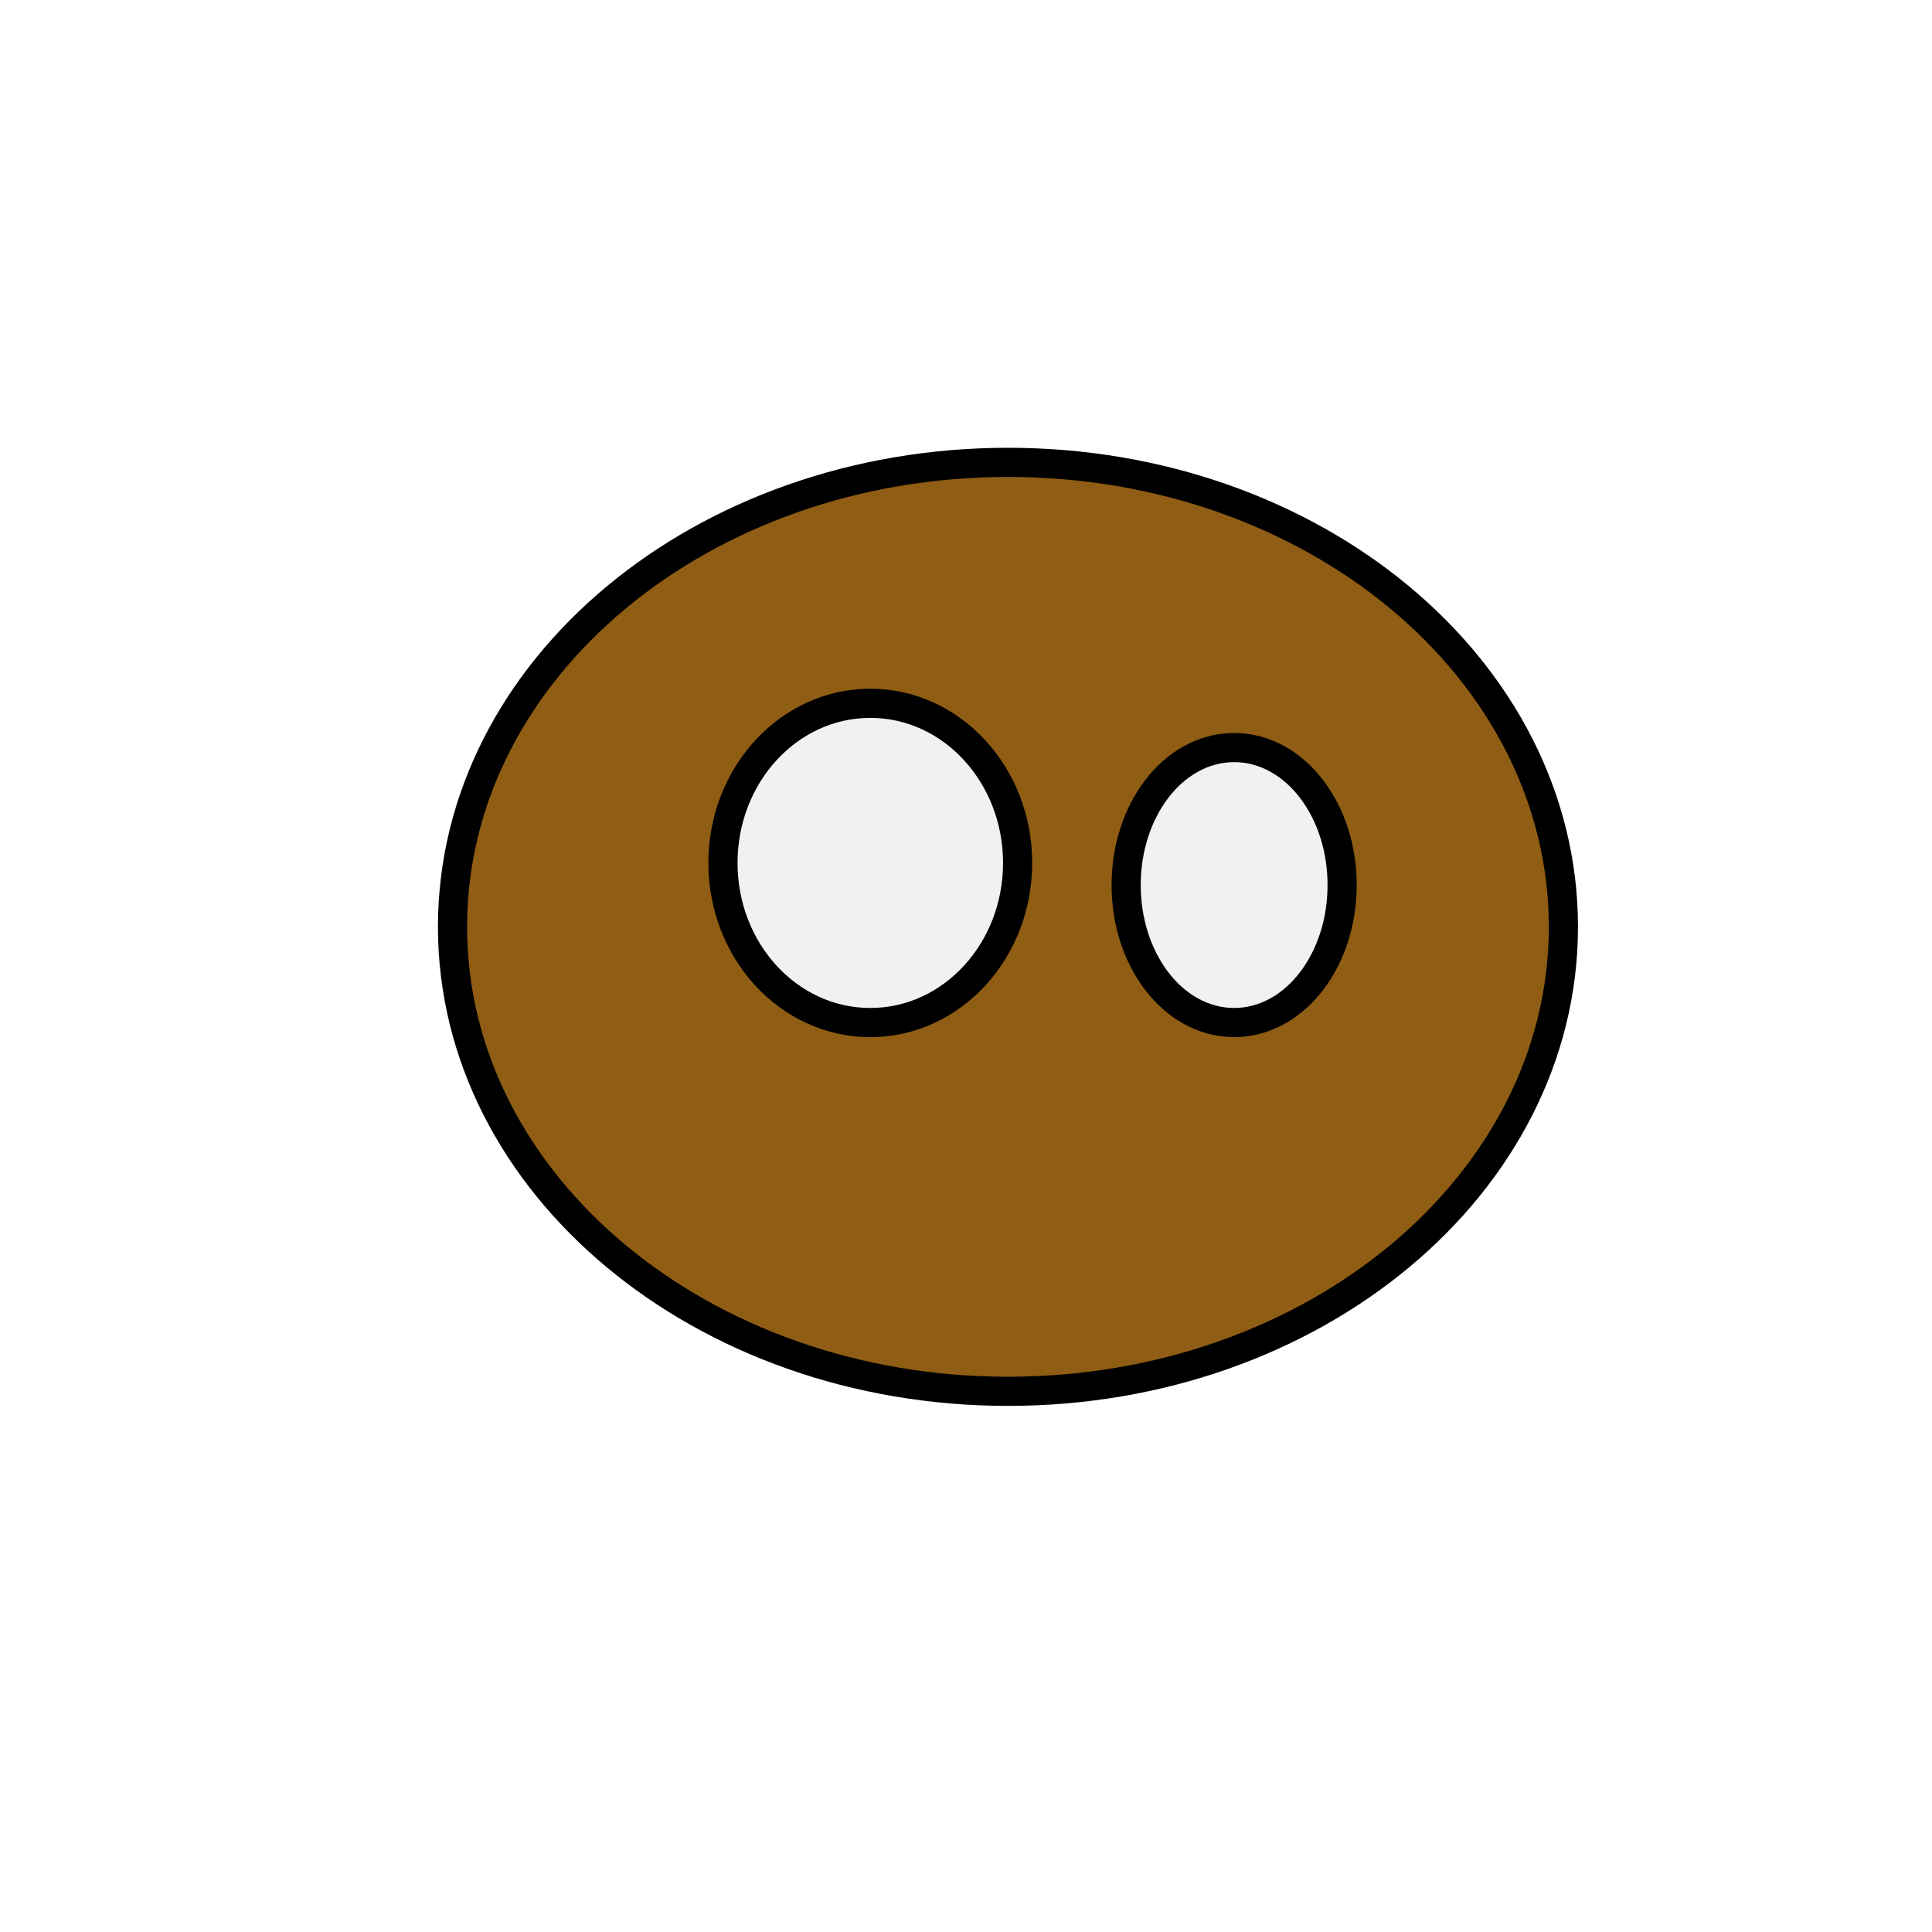
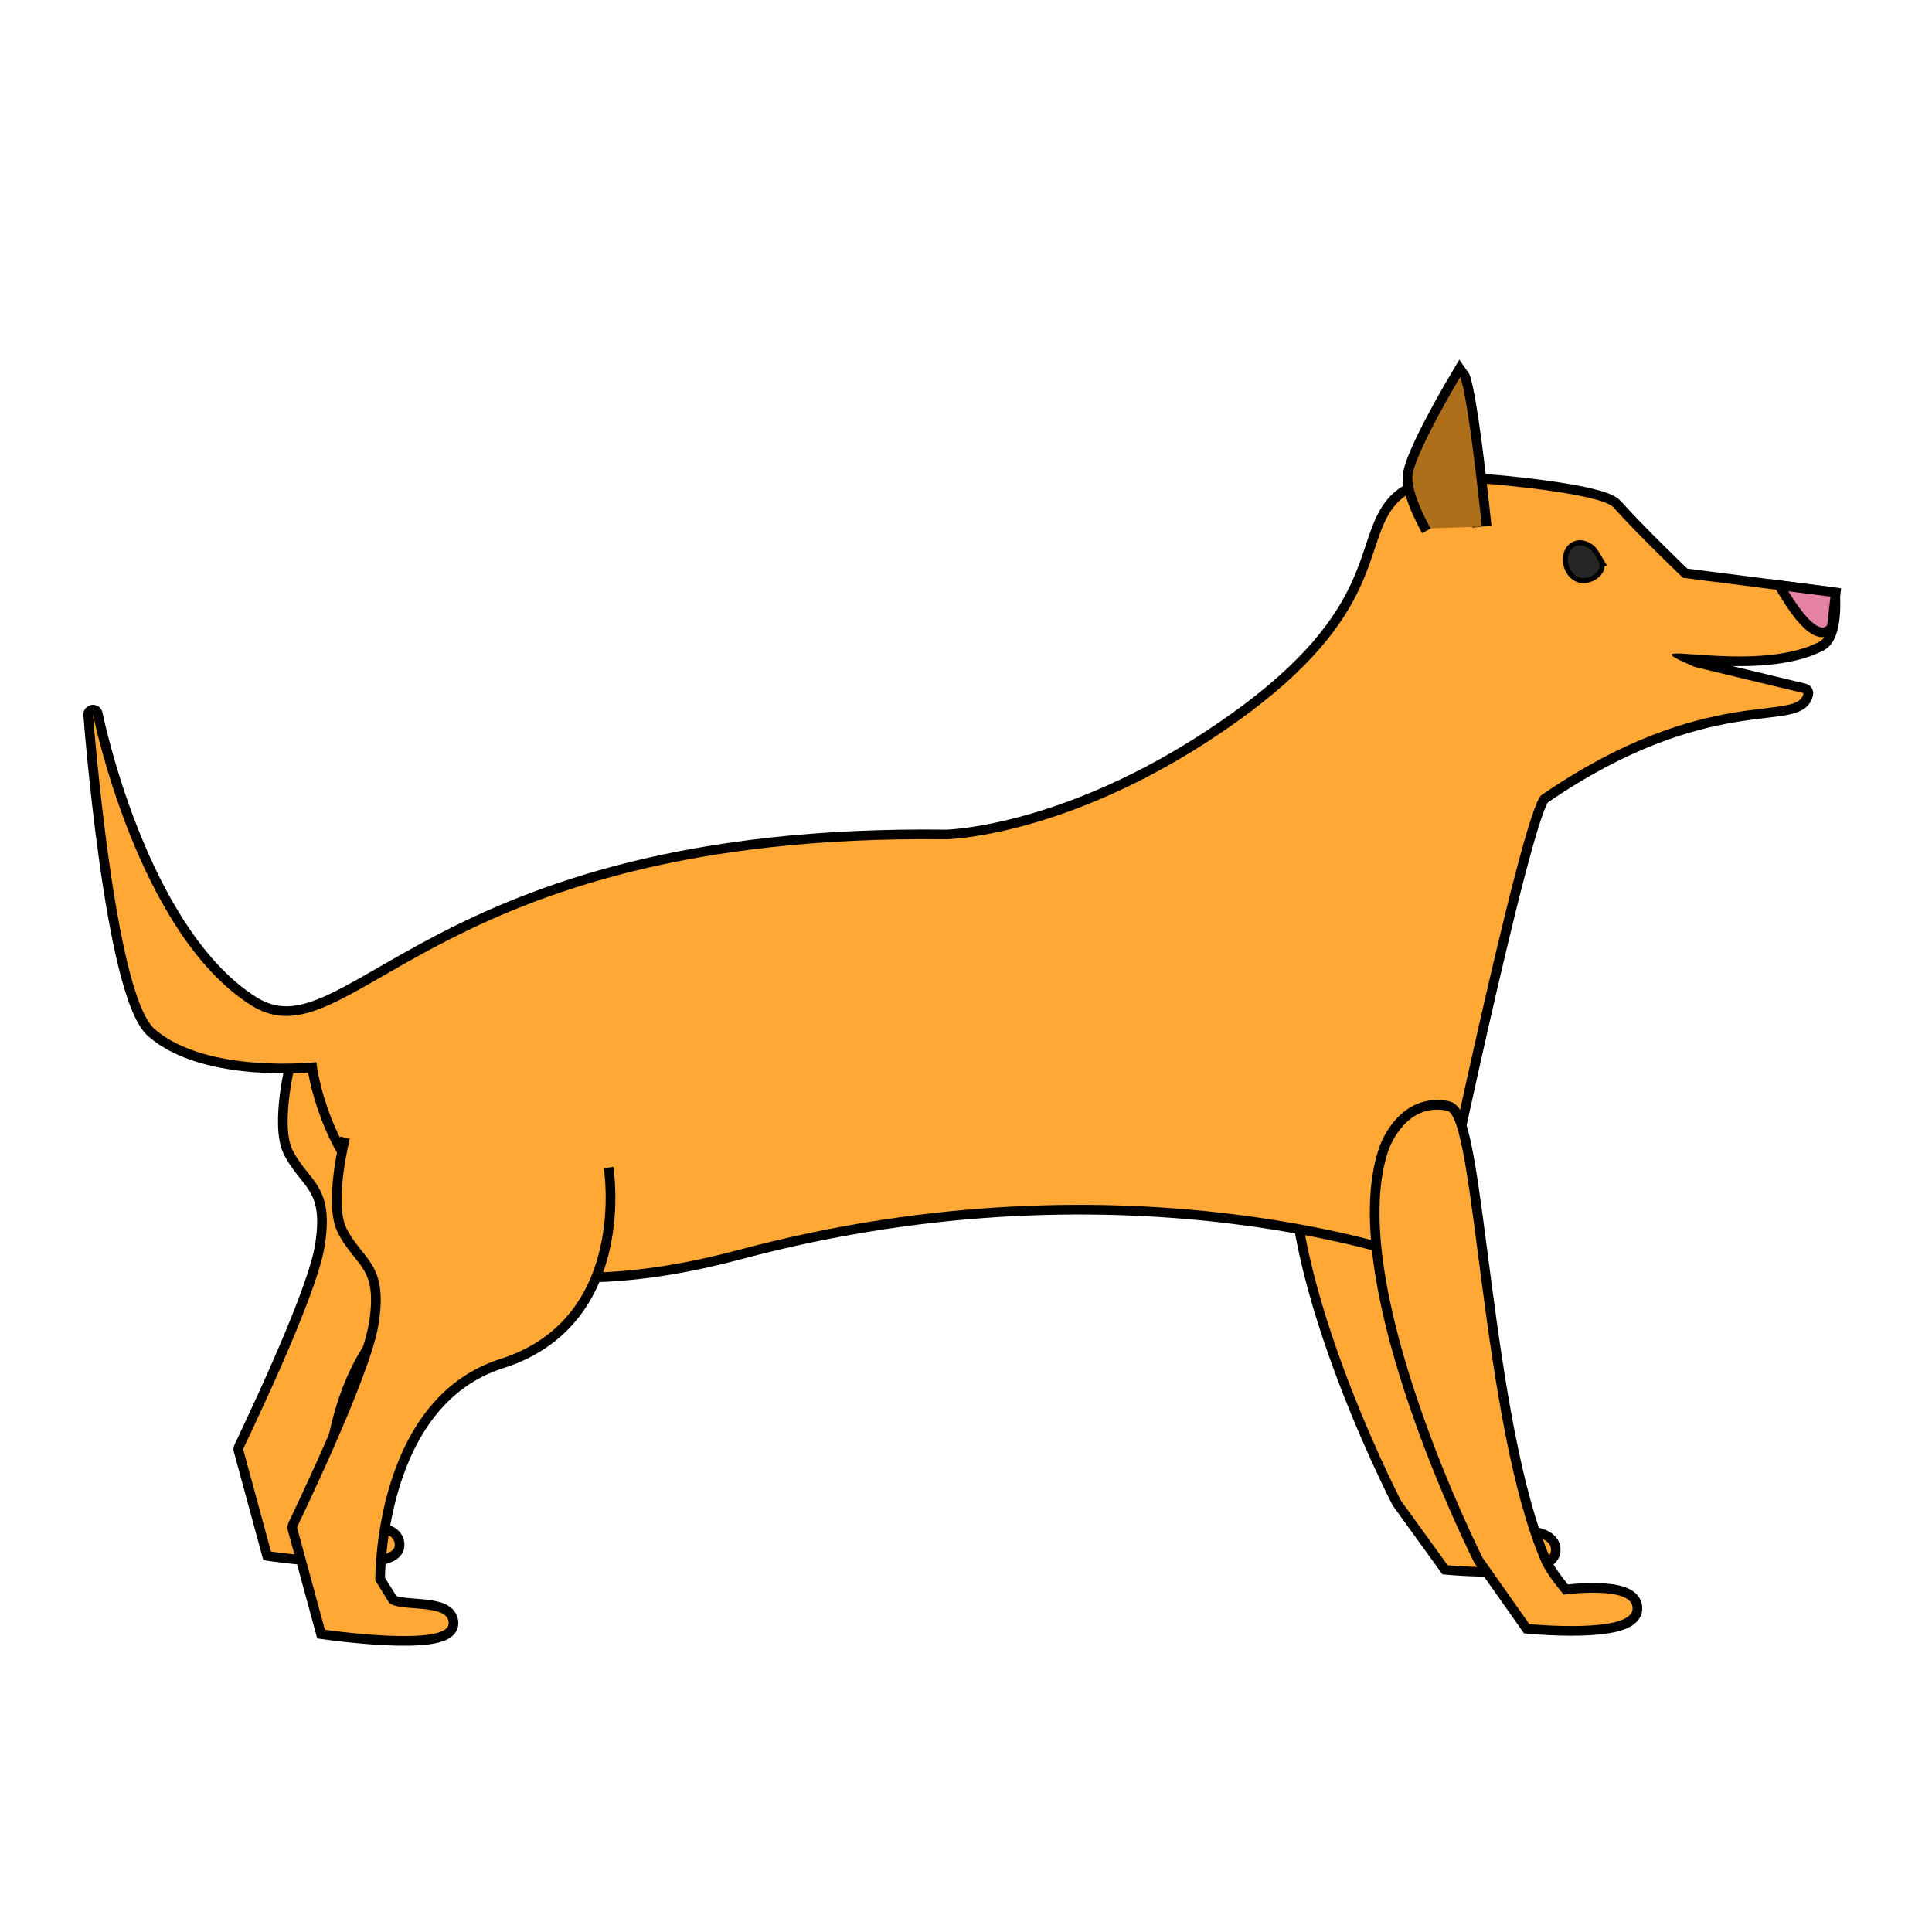
<svg xmlns="http://www.w3.org/2000/svg" width="100mm" height="100mm" viewBox="0 0 100 100" version="1.1" id="svg1">
  <defs id="defs1" />
  <g id="layer1">
-     <ellipse style="fill:#8f5d14;fill-opacity:1;stroke:#000000;stroke-width:3.018;paint-order:stroke fill markers" id="path1" cx="52.172" cy="47.973" rx="27.995" ry="23.287" />
-     <ellipse style="fill:#f1f1f1;fill-opacity:1;stroke:#000000;stroke-width:3.018;paint-order:stroke fill markers" id="path4" cx="45.046" cy="44.665" rx="6.871" ry="7.508" />
-     <ellipse style="fill:#f1f1f1;fill-opacity:1;stroke:#000000;stroke-width:3.018;paint-order:stroke fill markers" id="path5" cx="63.879" cy="45.81" rx="4.835" ry="6.362" />
+     <path style="fill:#ffa836;fill-opacity:1;stroke:#000000;stroke-width:1;stroke-opacity:1;paint-order:stroke fill markers" d="m 28.464,56.424 c 0,0 1.272,7.762 -5.344,9.862 -6.617,2.1 -6.483,11.466 -6.483,11.466 l 0.687,1.108 c 0.364,0.587 3.167,0.007 3.109,1.132 -0.063,1.228 -6.407,0.315 -6.407,0.315 l -1.441,-5.299 c -0.058,0.072 3.745,-7.674 4.209,-10.454 0.535,-3.21 -0.796,-3.362 -1.639,-4.999 -0.682,-1.325 0.16,-4.654 0.16,-4.654" id="path8" />
+     <path style="display:inline;fill:#ffa836;fill-opacity:1;stroke:#000000;stroke-width:0.988;stroke-opacity:1;paint-order:stroke fill markers" d="m 70.656,55.093 c 1.481,0.279 1.759,15.68 4.91,22.82 0.265,0.601 1.146,1.613 1.146,1.613 0,0 3.694,-0.496 3.566,0.745 -0.127,1.241 -5.349,0.745 -5.349,0.745 l -2.42,-3.351 c 0,0 -7.161,-13.841 -4.9,-20.504 0.129,-0.38 0.988,-2.455 3.048,-2.067 z" id="path5" />
+     <path id="path1" style="fill:#ffa836;stroke:#000000;stroke-width:1;stroke-linecap:square;stroke-linejoin:round;stroke-opacity:1;paint-order:stroke fill markers" d="m 75.748,24.97 c -1.384,-0.037 -2.74,0.25 -3.522,1.161 -1.718,2.004 -0.461,5.687 -8.185,11.21 -8.347,5.969 -15.041,6.101 -15.045,6.101 C 22.045,43.1 18.173,55.347 12.957,52.008 7.069,48.238 4.814,36.982 4.814,36.982 c 0,0 1.094,14.466 3.194,16.286 2.699,2.339 8.368,1.709 8.368,1.709 0,0 1.46,15.172 21.869,9.715 20.408,-5.457 35.693,0.382 35.693,0.382 0,0 4.831,-23.22 5.853,-23.923 8.531,-5.866 13.3,-3.722 13.559,-5.276 l -5.637,-1.356 c -3.978,-1.705 2.998,0.505 6.458,-1.304 0.709,-0.371 0.572,-2.333 0.572,-2.333 l -7.634,-0.976 c 0,0 -2.355,-2.251 -3.596,-3.644 -0.645,-0.724 -6.38,-1.256 -7.764,-1.293 z" />
+     <path id="path4" style="display:inline;fill:#262626;stroke:#000000;stroke-width:0.518;paint-order:stroke fill markers" d="m 82.733,29.029 c 0.271,0.466 -0.328,0.897 -0.773,0.897 -0.446,0 -0.807,-0.437 -0.807,-0.976 10e-7,-0.539 0.42,-0.841 0.841,-0.694 0.356,0.124 0.458,0.291 0.74,0.773 z" />
+     <path style="fill:#e581a5;fill-opacity:1;stroke:#000000;stroke-width:1;stroke-opacity:1;paint-order:stroke fill markers" d="m 92.559,30.603 c 1.612,2.612 2.02,1.738 2.02,1.738 l 0.164,-1.459 z" id="path2" />
+     <path style="fill:#ae6f1b;fill-opacity:1;stroke:#000000;stroke-width:1;stroke-opacity:1;paint-order:stroke fill markers" d="m 76.7,27.258 c -0.765,-7.243 -1.125,-7.738 -1.125,-7.738 0,0 -2.502,4.187 -2.474,5.219 0.027,1.032 0.945,2.609 0.945,2.609" id="path3" />
+     <path style="fill:#ffa836;fill-opacity:1;stroke:#000000;stroke-width:1;stroke-opacity:1;paint-order:stroke fill markers" d="m 31.253,60.473 c 0,0 1.272,7.762 -5.344,9.862 -6.617,2.1 -6.483,11.466 -6.483,11.466 l 0.687,1.108 c 0.364,0.587 3.167,0.007 3.109,1.132 -0.063,1.228 -6.407,0.315 -6.407,0.315 l -1.441,-5.299 c -0.058,0.072 3.745,-7.674 4.209,-10.454 0.535,-3.21 -0.796,-3.362 -1.639,-4.999 -0.682,-1.325 0.16,-4.654 0.16,-4.654" id="path7" />
+     <path style="fill:#ffa836;fill-opacity:1;stroke:#000000;stroke-width:1;stroke-opacity:1;paint-order:stroke fill markers" d="m 74.888,57.484 c 1.48,0.286 1.757,16.079 4.905,23.4 0.265,0.616 1.145,1.654 1.145,1.654 0,0 3.69,-0.509 3.563,0.763 -0.127,1.272 -5.344,0.763 -5.344,0.763 L 76.739,80.63 c 0,0 -7.154,-14.193 -4.896,-21.026 0.129,-0.39 0.987,-2.518 3.045,-2.12 z" id="path6" />
  </g>
</svg>
